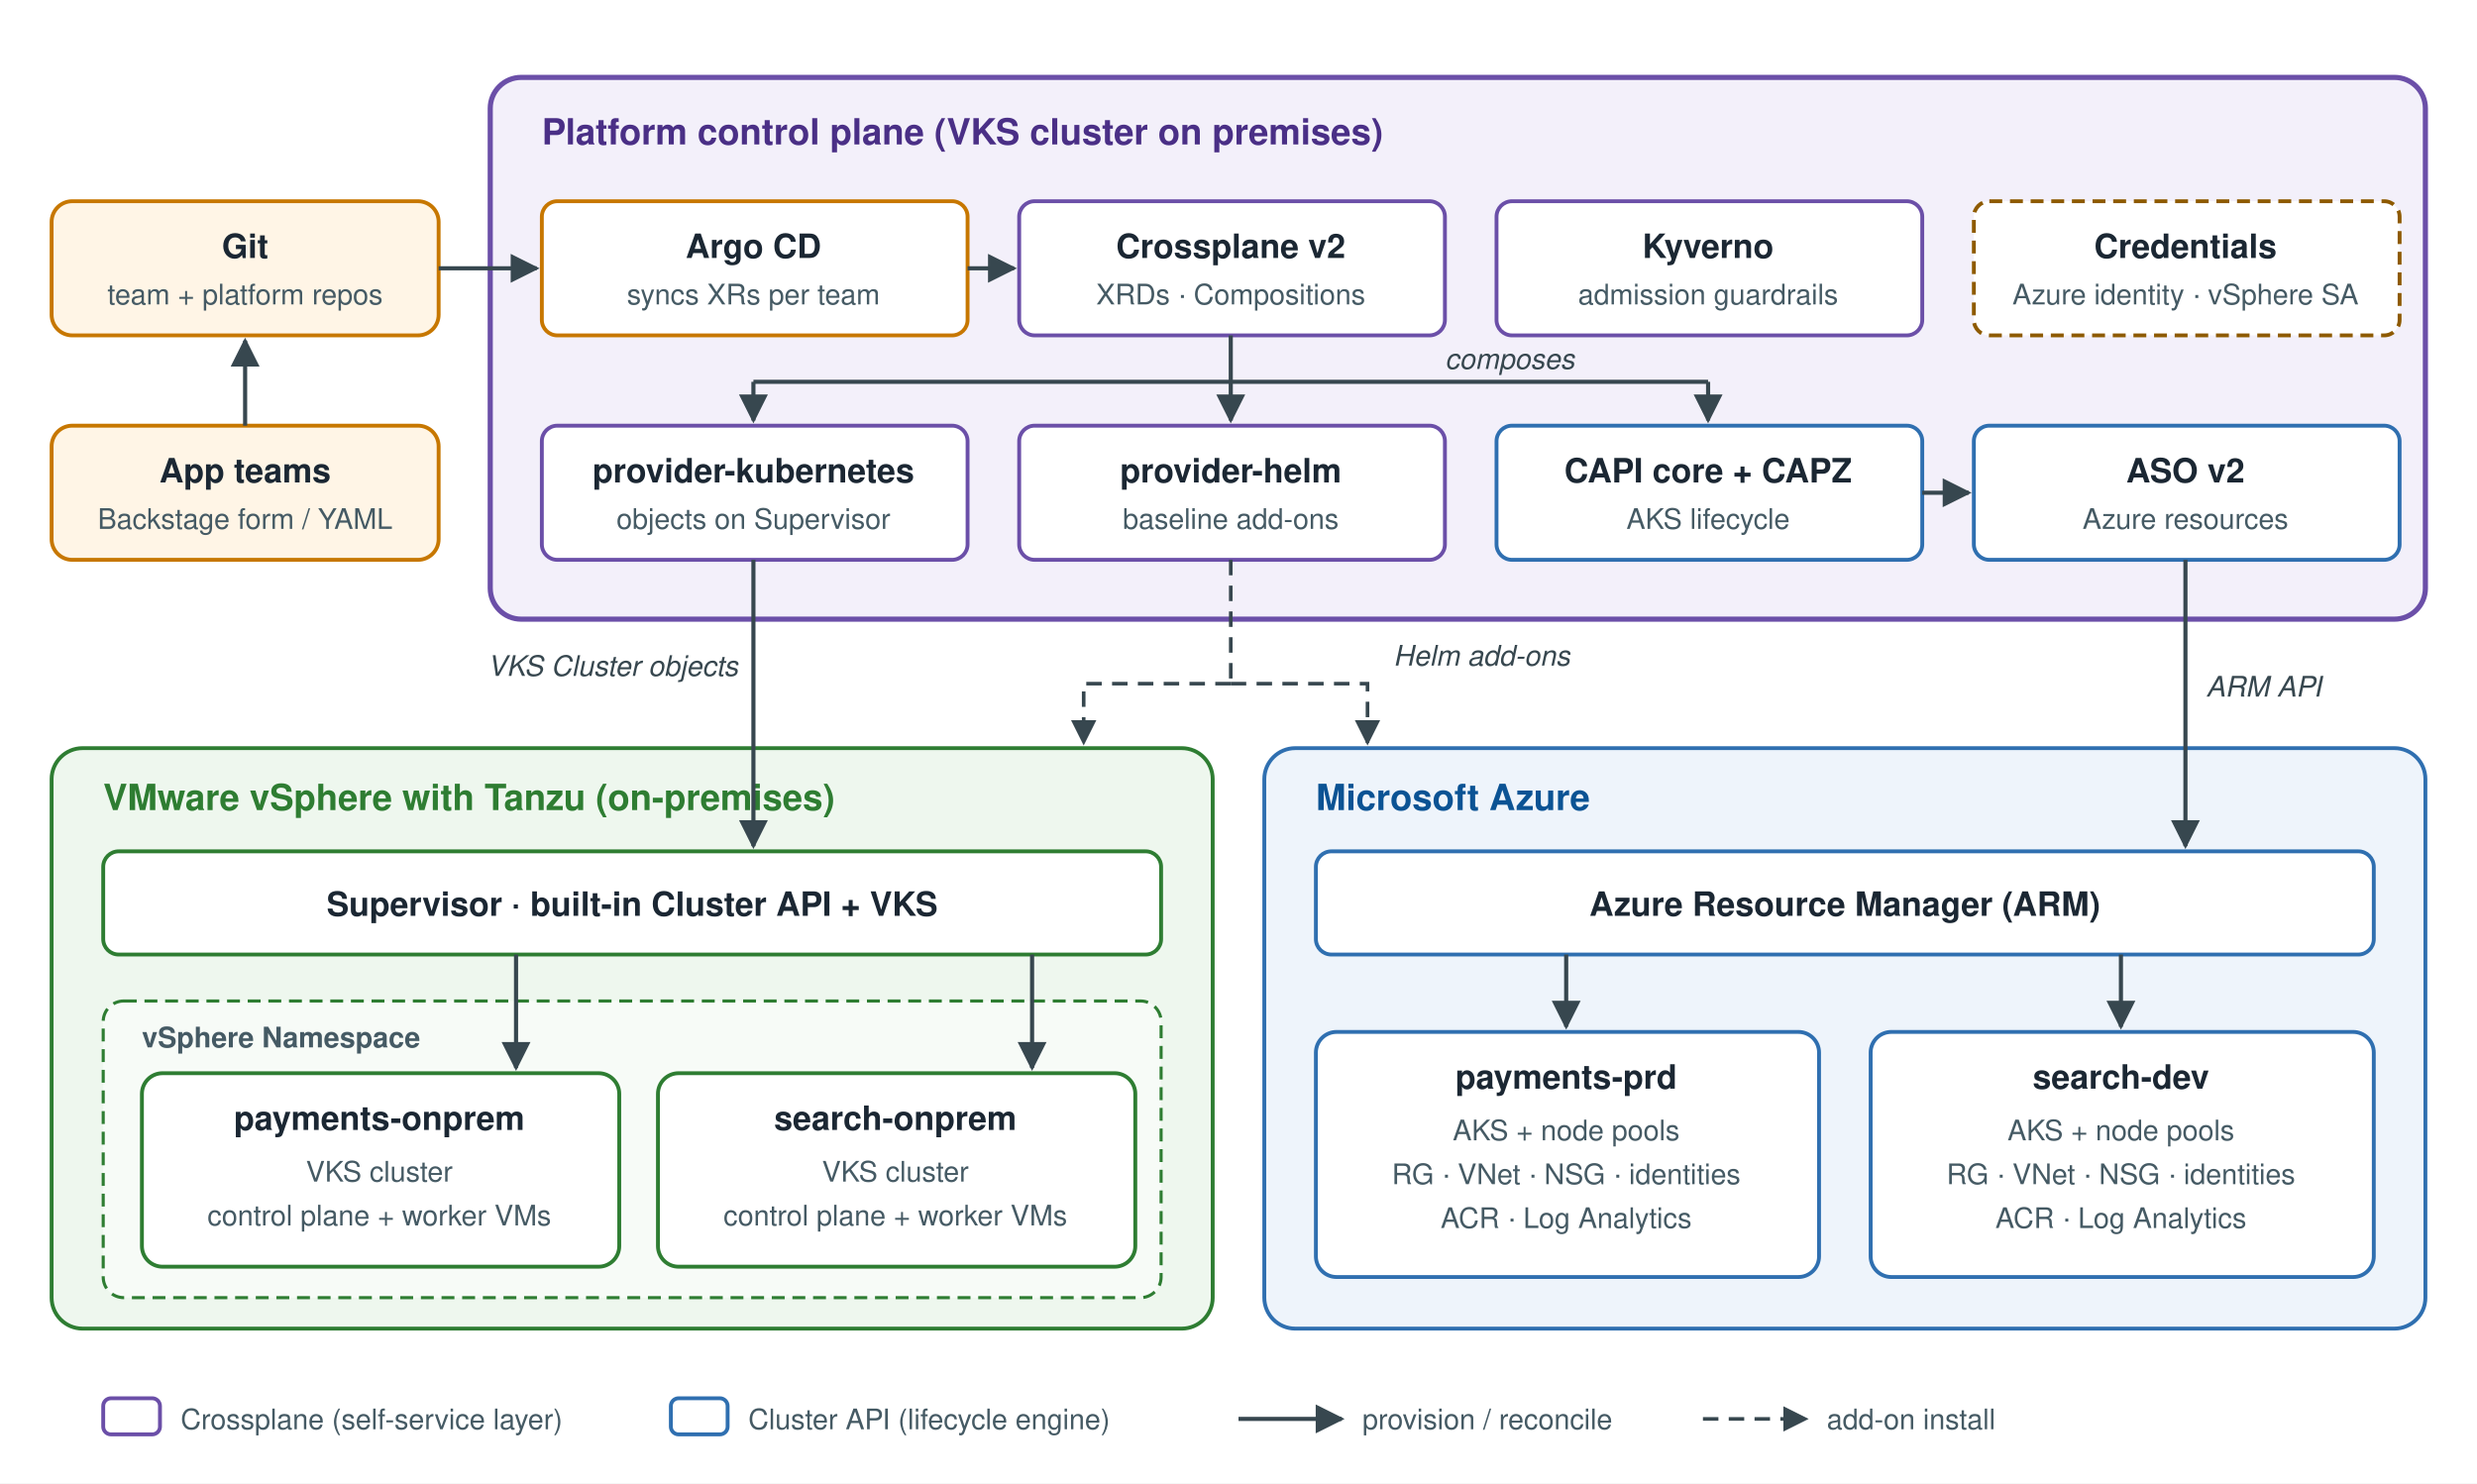
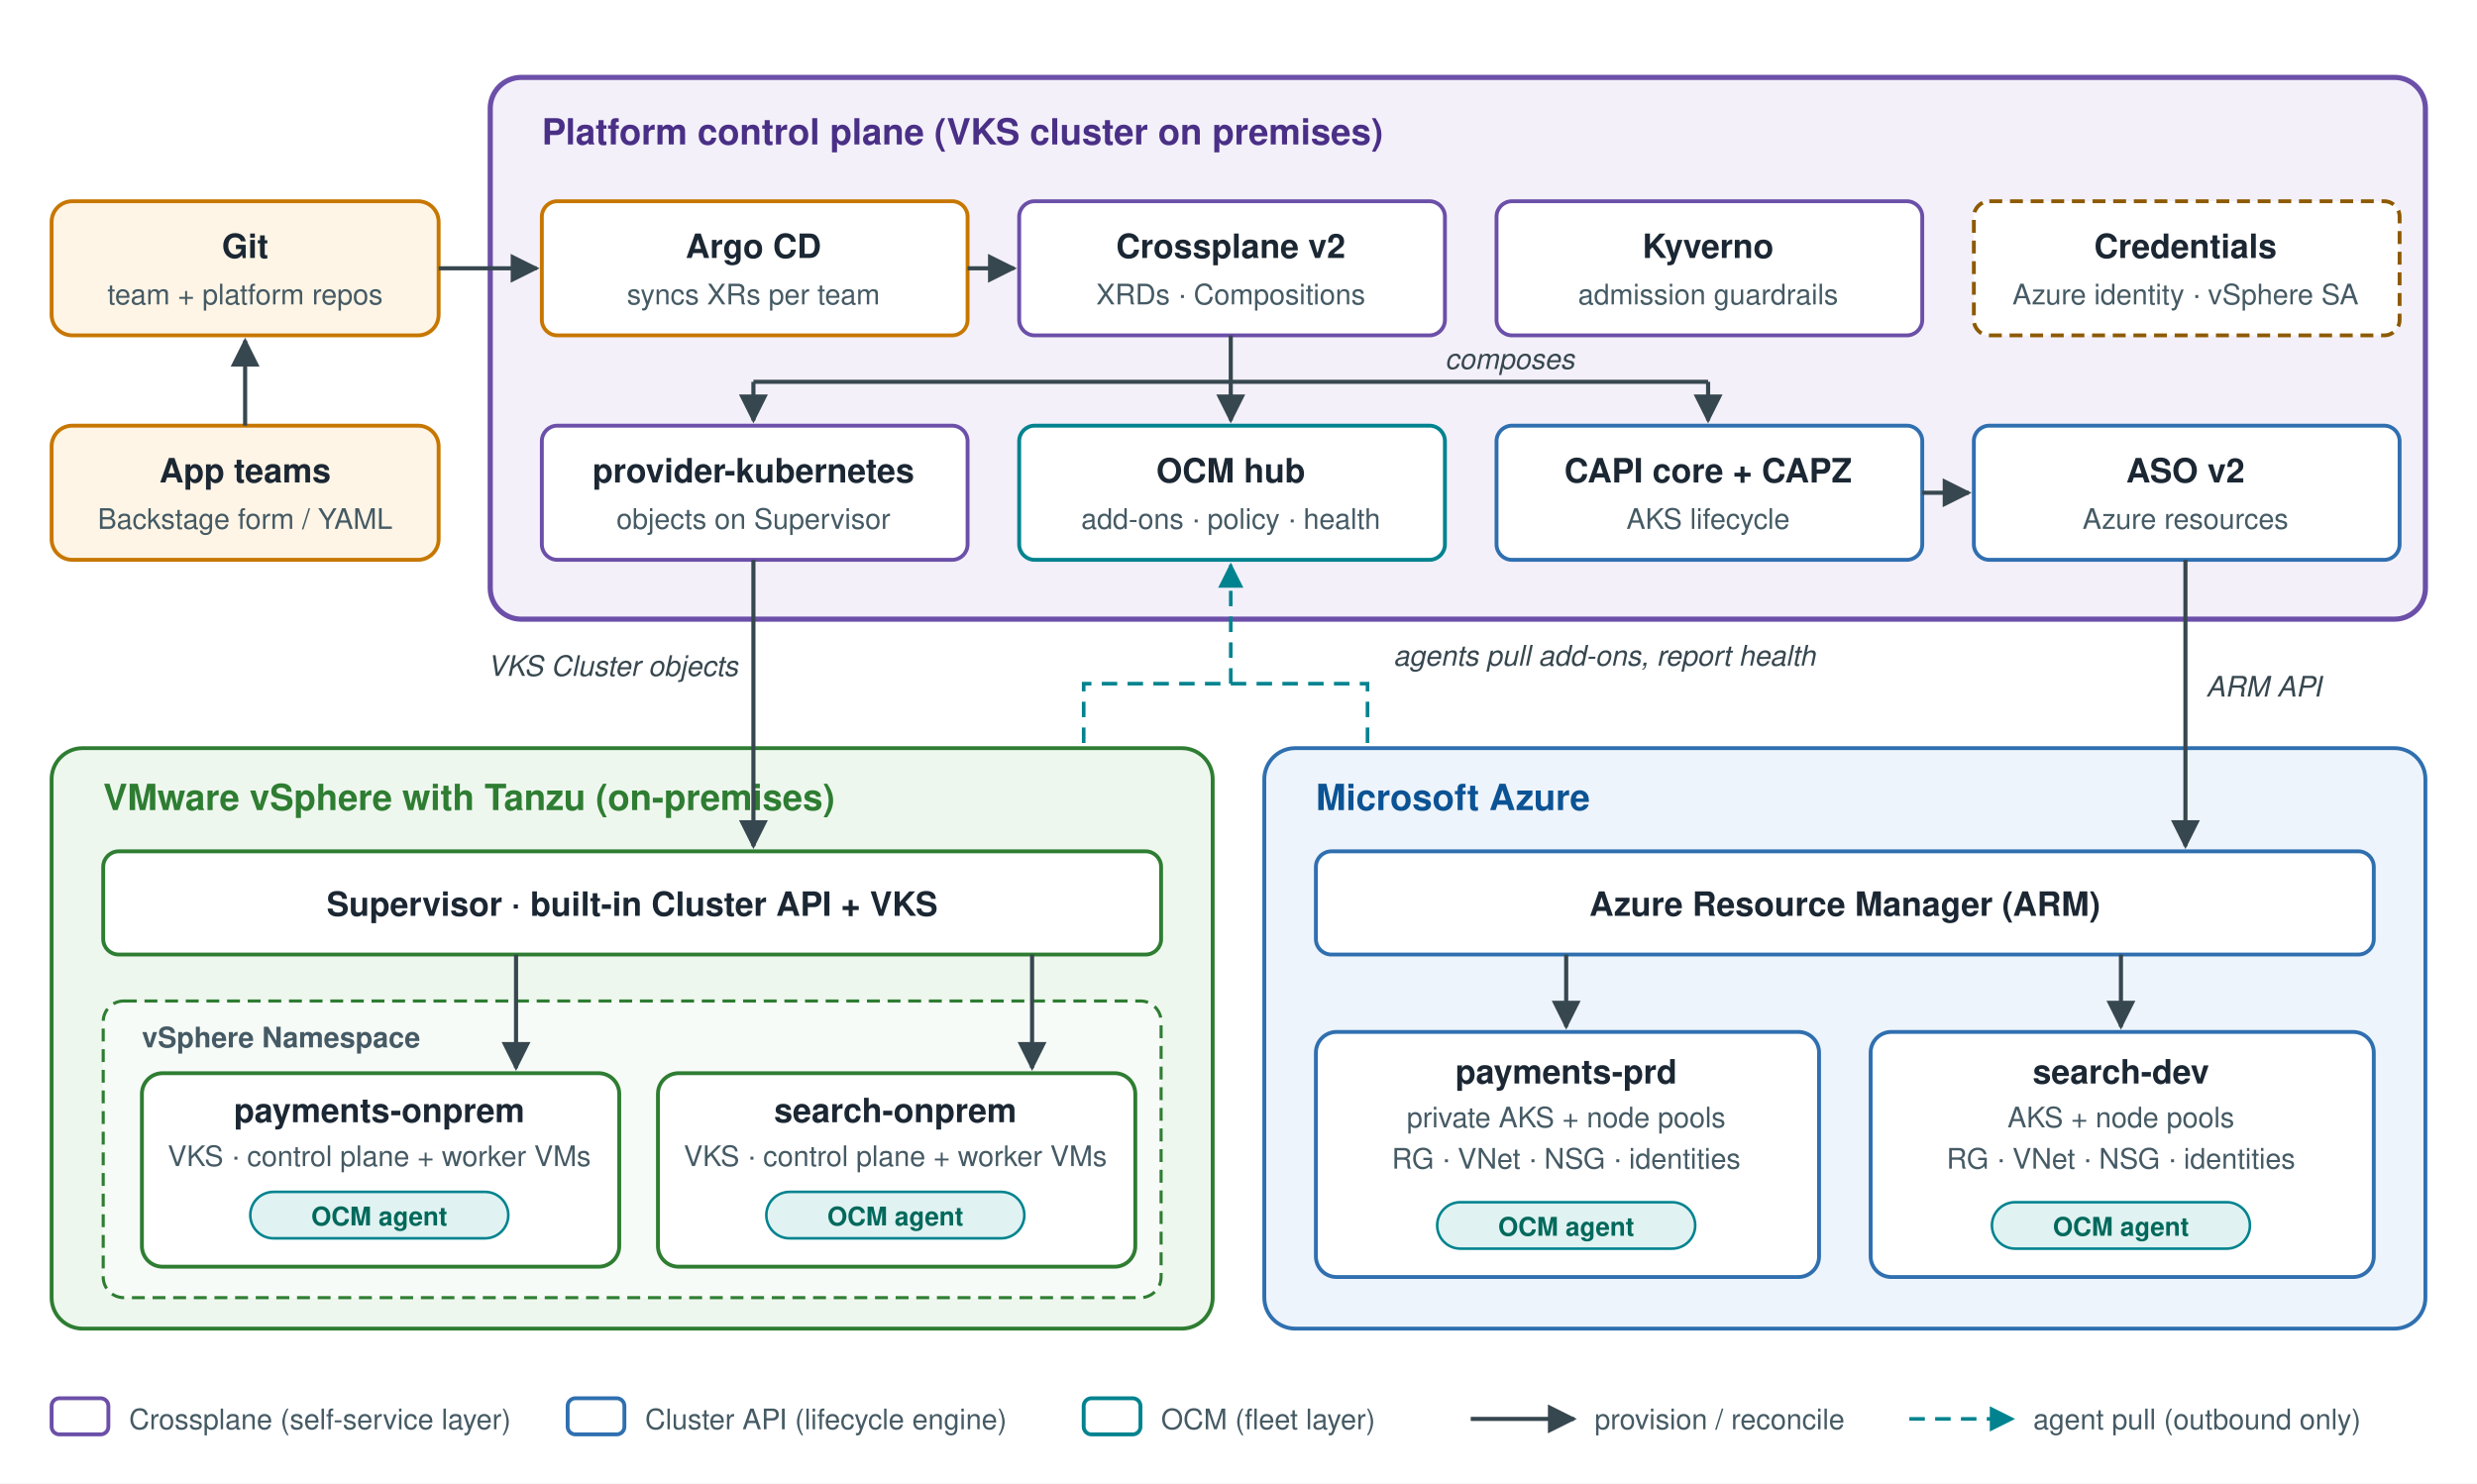
<svg xmlns="http://www.w3.org/2000/svg" width="960" height="575" viewBox="0 0 960 575" font-family="Segoe UI, Helvetica, Arial, sans-serif">
  <defs>
    <marker id="arrow" viewBox="0 0 10 10" refX="9" refY="5" markerWidth="7" markerHeight="7" orient="auto-start-reverse">
      <path d="M0,0 L10,5 L0,10 z" fill="#37474F" />
+     </marker>
+     <marker id="arrowOcm" viewBox="0 0 10 10" refX="9" refY="5" markerWidth="7" markerHeight="7" orient="auto-start-reverse">
+       <path d="M0,0 L10,5 L0,10 z" fill="#00838F" />
    </marker>
    <style>
      .title { font-size: 13px; font-weight: 600; fill: #1B2733; }
      .sub   { font-size: 11px; fill: #455A64; }
      .group { font-size: 14px; font-weight: 700; fill: #4A2F86; }
      .gaz   { font-size: 14px; font-weight: 700; fill: #0B5394; }
      .gvs   { font-size: 14px; font-weight: 700; fill: #2E7D32; }
      .lbl   { font-size: 11px; fill: #37474F; font-style: italic; }
      .xp    { fill: #FFFFFF; stroke: #6B4FA8; stroke-width: 1.5; }
      .capi  { fill: #FFFFFF; stroke: #2F6FB0; stroke-width: 1.5; }
+       .ocm   { fill: #FFFFFF; stroke: #00838F; stroke-width: 1.5; }
+       .pill  { fill: #E0F2F1; stroke: #00838F; stroke-width: 1; }
+       .ptxt  { font-size: 10px; font-weight: 600; fill: #00695C; }
      .flow  { stroke: #37474F; stroke-width: 1.6; fill: none; marker-end: url(#arrow); }
-       .dash  { stroke: #37474F; stroke-width: 1.4; fill: none; stroke-dasharray: 6 4; marker-end: url(#arrow); }
+       .pull  { stroke: #00838F; stroke-width: 1.4; fill: none; stroke-dasharray: 6 4; marker-end: url(#arrowOcm); }
    </style>
  </defs>
  <rect width="960" height="575" fill="#FFFFFF" />
  <rect x="20" y="78" width="150" height="52" rx="8" fill="#FFF5E6" stroke="#C77700" stroke-width="1.5" />
  <text x="95" y="100" text-anchor="middle" class="title">Git</text>
  <text x="95" y="118" text-anchor="middle" class="sub">team + platform repos</text>
  <rect x="20" y="165" width="150" height="52" rx="8" fill="#FFF5E6" stroke="#C77700" stroke-width="1.5" />
  <text x="95" y="187" text-anchor="middle" class="title">App teams</text>
  <text x="95" y="205" text-anchor="middle" class="sub">Backstage form / YAML</text>
  <line x1="95" y1="165" x2="95" y2="132" class="flow" />
  <rect x="190" y="30" width="750" height="210" rx="12" fill="#F3F0FA" stroke="#6B4FA8" stroke-width="2" />
  <text x="210" y="56" class="group">Platform control plane (VKS cluster on premises)</text>
  <rect x="210" y="78" width="165" height="52" rx="6" fill="#FFFFFF" stroke="#C77700" stroke-width="1.5" />
  <text x="292" y="100" text-anchor="middle" class="title">Argo CD</text>
  <text x="292" y="118" text-anchor="middle" class="sub">syncs XRs per team</text>
  <rect x="395" y="78" width="165" height="52" rx="6" class="xp" />
  <text x="477" y="100" text-anchor="middle" class="title">Crossplane v2</text>
  <text x="477" y="118" text-anchor="middle" class="sub">XRDs · Compositions</text>
  <rect x="580" y="78" width="165" height="52" rx="6" class="xp" />
  <text x="662" y="100" text-anchor="middle" class="title">Kyverno</text>
  <text x="662" y="118" text-anchor="middle" class="sub">admission guardrails</text>
  <rect x="765" y="78" width="165" height="52" rx="6" fill="#FFFFFF" stroke="#8E5A00" stroke-width="1.5" stroke-dasharray="5 3" />
  <text x="847" y="100" text-anchor="middle" class="title">Credentials</text>
  <text x="847" y="118" text-anchor="middle" class="sub">Azure identity · vSphere SA</text>
  <rect x="210" y="165" width="165" height="52" rx="6" class="xp" />
  <text x="292" y="187" text-anchor="middle" class="title">provider-kubernetes</text>
  <text x="292" y="205" text-anchor="middle" class="sub">objects on Supervisor</text>
-   <rect x="395" y="165" width="165" height="52" rx="6" class="xp" />
-   <text x="477" y="187" text-anchor="middle" class="title">provider-helm</text>
-   <text x="477" y="205" text-anchor="middle" class="sub">baseline add-ons</text>
+   <rect x="395" y="165" width="165" height="52" rx="6" class="ocm" />
+   <text x="477" y="187" text-anchor="middle" class="title">OCM hub</text>
+   <text x="477" y="205" text-anchor="middle" class="sub">add-ons · policy · health</text>
  <rect x="580" y="165" width="165" height="52" rx="6" class="capi" />
  <text x="662" y="187" text-anchor="middle" class="title">CAPI core + CAPZ</text>
  <text x="662" y="205" text-anchor="middle" class="sub">AKS lifecycle</text>
  <rect x="765" y="165" width="165" height="52" rx="6" class="capi" />
  <text x="847" y="187" text-anchor="middle" class="title">ASO v2</text>
  <text x="847" y="205" text-anchor="middle" class="sub">Azure resources</text>
  <line x1="170" y1="104" x2="208" y2="104" class="flow" />
  <line x1="375" y1="104" x2="393" y2="104" class="flow" />
  <polyline points="477,130 477,148" fill="none" stroke="#37474F" stroke-width="1.6" />
  <line x1="292" y1="148" x2="662" y2="148" stroke="#37474F" stroke-width="1.6" />
  <line x1="292" y1="148" x2="292" y2="163" class="flow" />
  <line x1="477" y1="148" x2="477" y2="163" class="flow" />
  <line x1="662" y1="148" x2="662" y2="163" class="flow" />
  <line x1="745" y1="191" x2="763" y2="191" class="flow" />
  <text x="560" y="143" class="lbl">composes</text>
  <rect x="20" y="290" width="450" height="225" rx="12" fill="#EEF7EE" stroke="#2E7D32" stroke-width="1.5" />
  <text x="40" y="314" class="gvs">VMware vSphere with Tanzu (on-premises)</text>
  <rect x="40" y="330" width="410" height="40" rx="6" fill="#FFFFFF" stroke="#2E7D32" stroke-width="1.5" />
  <text x="245" y="355" text-anchor="middle" class="title">Supervisor · built-in Cluster API + VKS</text>
  <rect x="40" y="388" width="410" height="115" rx="8" fill="#F7FBF7" stroke="#2E7D32" stroke-width="1.2" stroke-dasharray="5 3" />
  <text x="55" y="406" class="sub" font-weight="600">vSphere Namespace</text>
  <rect x="55" y="416" width="185" height="75" rx="8" fill="#FFFFFF" stroke="#2E7D32" stroke-width="1.5" />
-   <text x="147" y="438" text-anchor="middle" class="title">payments-onprem</text>
-   <text x="147" y="458" text-anchor="middle" class="sub">VKS cluster</text>
-   <text x="147" y="475" text-anchor="middle" class="sub">control plane + worker VMs</text>
+   <text x="147" y="435" text-anchor="middle" class="title">payments-onprem</text>
+   <text x="147" y="452" text-anchor="middle" class="sub">VKS · control plane + worker VMs</text>
+   <rect x="97" y="462" width="100" height="18" rx="9" class="pill" />
+   <text x="147" y="475" text-anchor="middle" class="ptxt">OCM agent</text>
  <rect x="255" y="416" width="185" height="75" rx="8" fill="#FFFFFF" stroke="#2E7D32" stroke-width="1.5" />
-   <text x="347" y="438" text-anchor="middle" class="title">search-onprem</text>
-   <text x="347" y="458" text-anchor="middle" class="sub">VKS cluster</text>
-   <text x="347" y="475" text-anchor="middle" class="sub">control plane + worker VMs</text>
+   <text x="347" y="435" text-anchor="middle" class="title">search-onprem</text>
+   <text x="347" y="452" text-anchor="middle" class="sub">VKS · control plane + worker VMs</text>
+   <rect x="297" y="462" width="100" height="18" rx="9" class="pill" />
+   <text x="347" y="475" text-anchor="middle" class="ptxt">OCM agent</text>
  <line x1="200" y1="370" x2="200" y2="414" class="flow" />
  <line x1="400" y1="370" x2="400" y2="414" class="flow" />
  <rect x="490" y="290" width="450" height="225" rx="12" fill="#EEF4FB" stroke="#2F6FB0" stroke-width="1.5" />
  <text x="510" y="314" class="gaz">Microsoft Azure</text>
  <rect x="510" y="330" width="410" height="40" rx="6" fill="#FFFFFF" stroke="#2F6FB0" stroke-width="1.5" />
  <text x="715" y="355" text-anchor="middle" class="title">Azure Resource Manager (ARM)</text>
  <rect x="510" y="400" width="195" height="95" rx="8" fill="#FFFFFF" stroke="#2F6FB0" stroke-width="1.5" />
-   <text x="607" y="422" text-anchor="middle" class="title">payments-prd</text>
-   <text x="607" y="442" text-anchor="middle" class="sub">AKS + node pools</text>
-   <text x="607" y="459" text-anchor="middle" class="sub">RG · VNet · NSG · identities</text>
-   <text x="607" y="476" text-anchor="middle" class="sub">ACR · Log Analytics</text>
+   <text x="607" y="420" text-anchor="middle" class="title">payments-prd</text>
+   <text x="607" y="437" text-anchor="middle" class="sub">private AKS + node pools</text>
+   <text x="607" y="453" text-anchor="middle" class="sub">RG · VNet · NSG · identities</text>
+   <rect x="557" y="466" width="100" height="18" rx="9" class="pill" />
+   <text x="607" y="479" text-anchor="middle" class="ptxt">OCM agent</text>
  <rect x="725" y="400" width="195" height="95" rx="8" fill="#FFFFFF" stroke="#2F6FB0" stroke-width="1.5" />
-   <text x="822" y="422" text-anchor="middle" class="title">search-dev</text>
-   <text x="822" y="442" text-anchor="middle" class="sub">AKS + node pools</text>
-   <text x="822" y="459" text-anchor="middle" class="sub">RG · VNet · NSG · identities</text>
-   <text x="822" y="476" text-anchor="middle" class="sub">ACR · Log Analytics</text>
+   <text x="822" y="420" text-anchor="middle" class="title">search-dev</text>
+   <text x="822" y="437" text-anchor="middle" class="sub">AKS + node pools</text>
+   <text x="822" y="453" text-anchor="middle" class="sub">RG · VNet · NSG · identities</text>
+   <rect x="772" y="466" width="100" height="18" rx="9" class="pill" />
+   <text x="822" y="479" text-anchor="middle" class="ptxt">OCM agent</text>
  <line x1="607" y1="370" x2="607" y2="398" class="flow" />
  <line x1="822" y1="370" x2="822" y2="398" class="flow" />
  <line x1="292" y1="217" x2="292" y2="328" class="flow" />
  <text x="286" y="262" text-anchor="end" class="lbl">VKS Cluster objects</text>
  <line x1="847" y1="217" x2="847" y2="328" class="flow" />
  <text x="855" y="270" class="lbl">ARM API</text>
-   <polyline points="477,217 477,265" fill="none" stroke="#37474F" stroke-width="1.4" stroke-dasharray="6 4" />
-   <polyline points="477,265 420,265 420,288" class="dash" />
-   <polyline points="477,265 530,265 530,288" class="dash" />
-   <text x="540" y="258" class="lbl">Helm add-ons</text>
-   <rect x="40" y="542" width="22" height="14" rx="3" class="xp" />
-   <text x="70" y="554" class="sub">Crossplane (self-service layer)</text>
-   <rect x="260" y="542" width="22" height="14" rx="3" class="capi" />
-   <text x="290" y="554" class="sub">Cluster API (lifecycle engine)</text>
-   <line x1="480" y1="550" x2="520" y2="550" class="flow" />
-   <text x="528" y="554" class="sub">provision / reconcile</text>
-   <line x1="660" y1="550" x2="700" y2="550" class="dash" />
-   <text x="708" y="554" class="sub">add-on install</text>
+   <polyline points="420,288 420,265 477,265" fill="none" stroke="#00838F" stroke-width="1.4" stroke-dasharray="6 4" />
+   <polyline points="530,288 530,265 477,265" fill="none" stroke="#00838F" stroke-width="1.4" stroke-dasharray="6 4" />
+   <line x1="477" y1="265" x2="477" y2="219" class="pull" />
+   <text x="540" y="258" class="lbl">agents pull add-ons, report health</text>
+   <rect x="20" y="542" width="22" height="14" rx="3" class="xp" />
+   <text x="50" y="554" class="sub">Crossplane (self-service layer)</text>
+   <rect x="220" y="542" width="22" height="14" rx="3" class="capi" />
+   <text x="250" y="554" class="sub">Cluster API (lifecycle engine)</text>
+   <rect x="420" y="542" width="22" height="14" rx="3" class="ocm" />
+   <text x="450" y="554" class="sub">OCM (fleet layer)</text>
+   <line x1="570" y1="550" x2="610" y2="550" class="flow" />
+   <text x="618" y="554" class="sub">provision / reconcile</text>
+   <line x1="740" y1="550" x2="780" y2="550" class="pull" />
+   <text x="788" y="554" class="sub">agent pull (outbound only)</text>
</svg>
